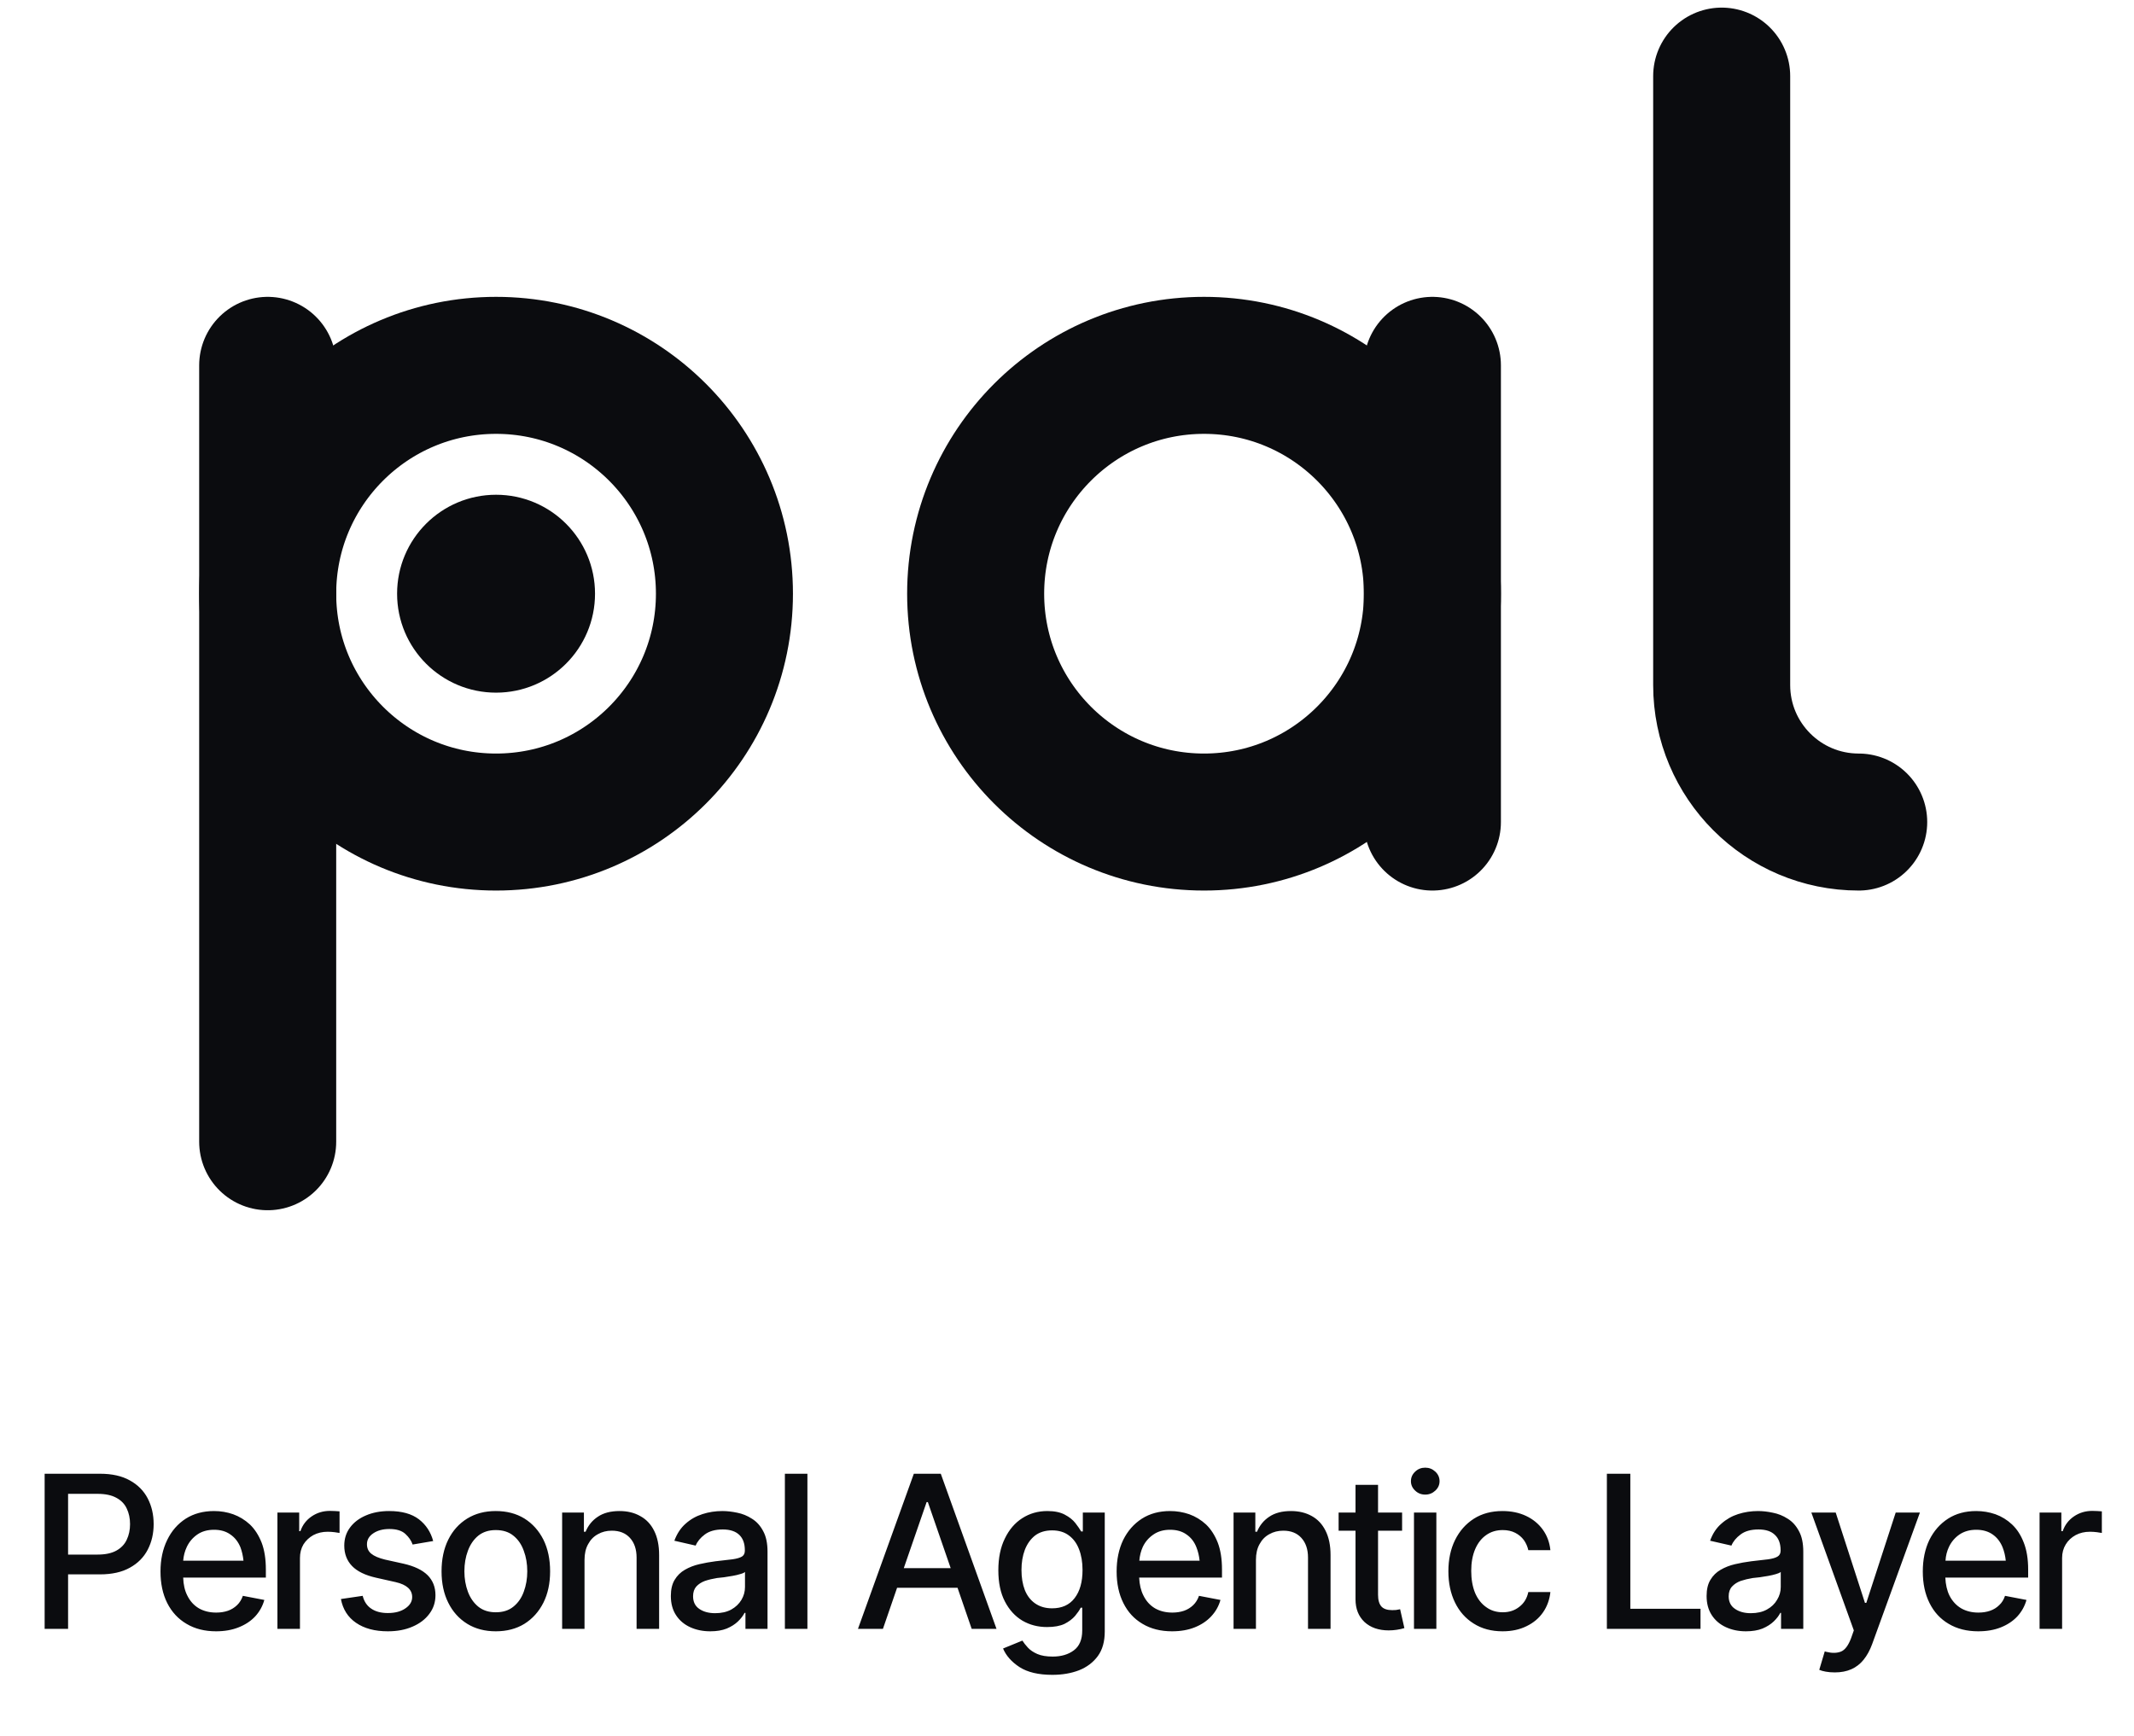
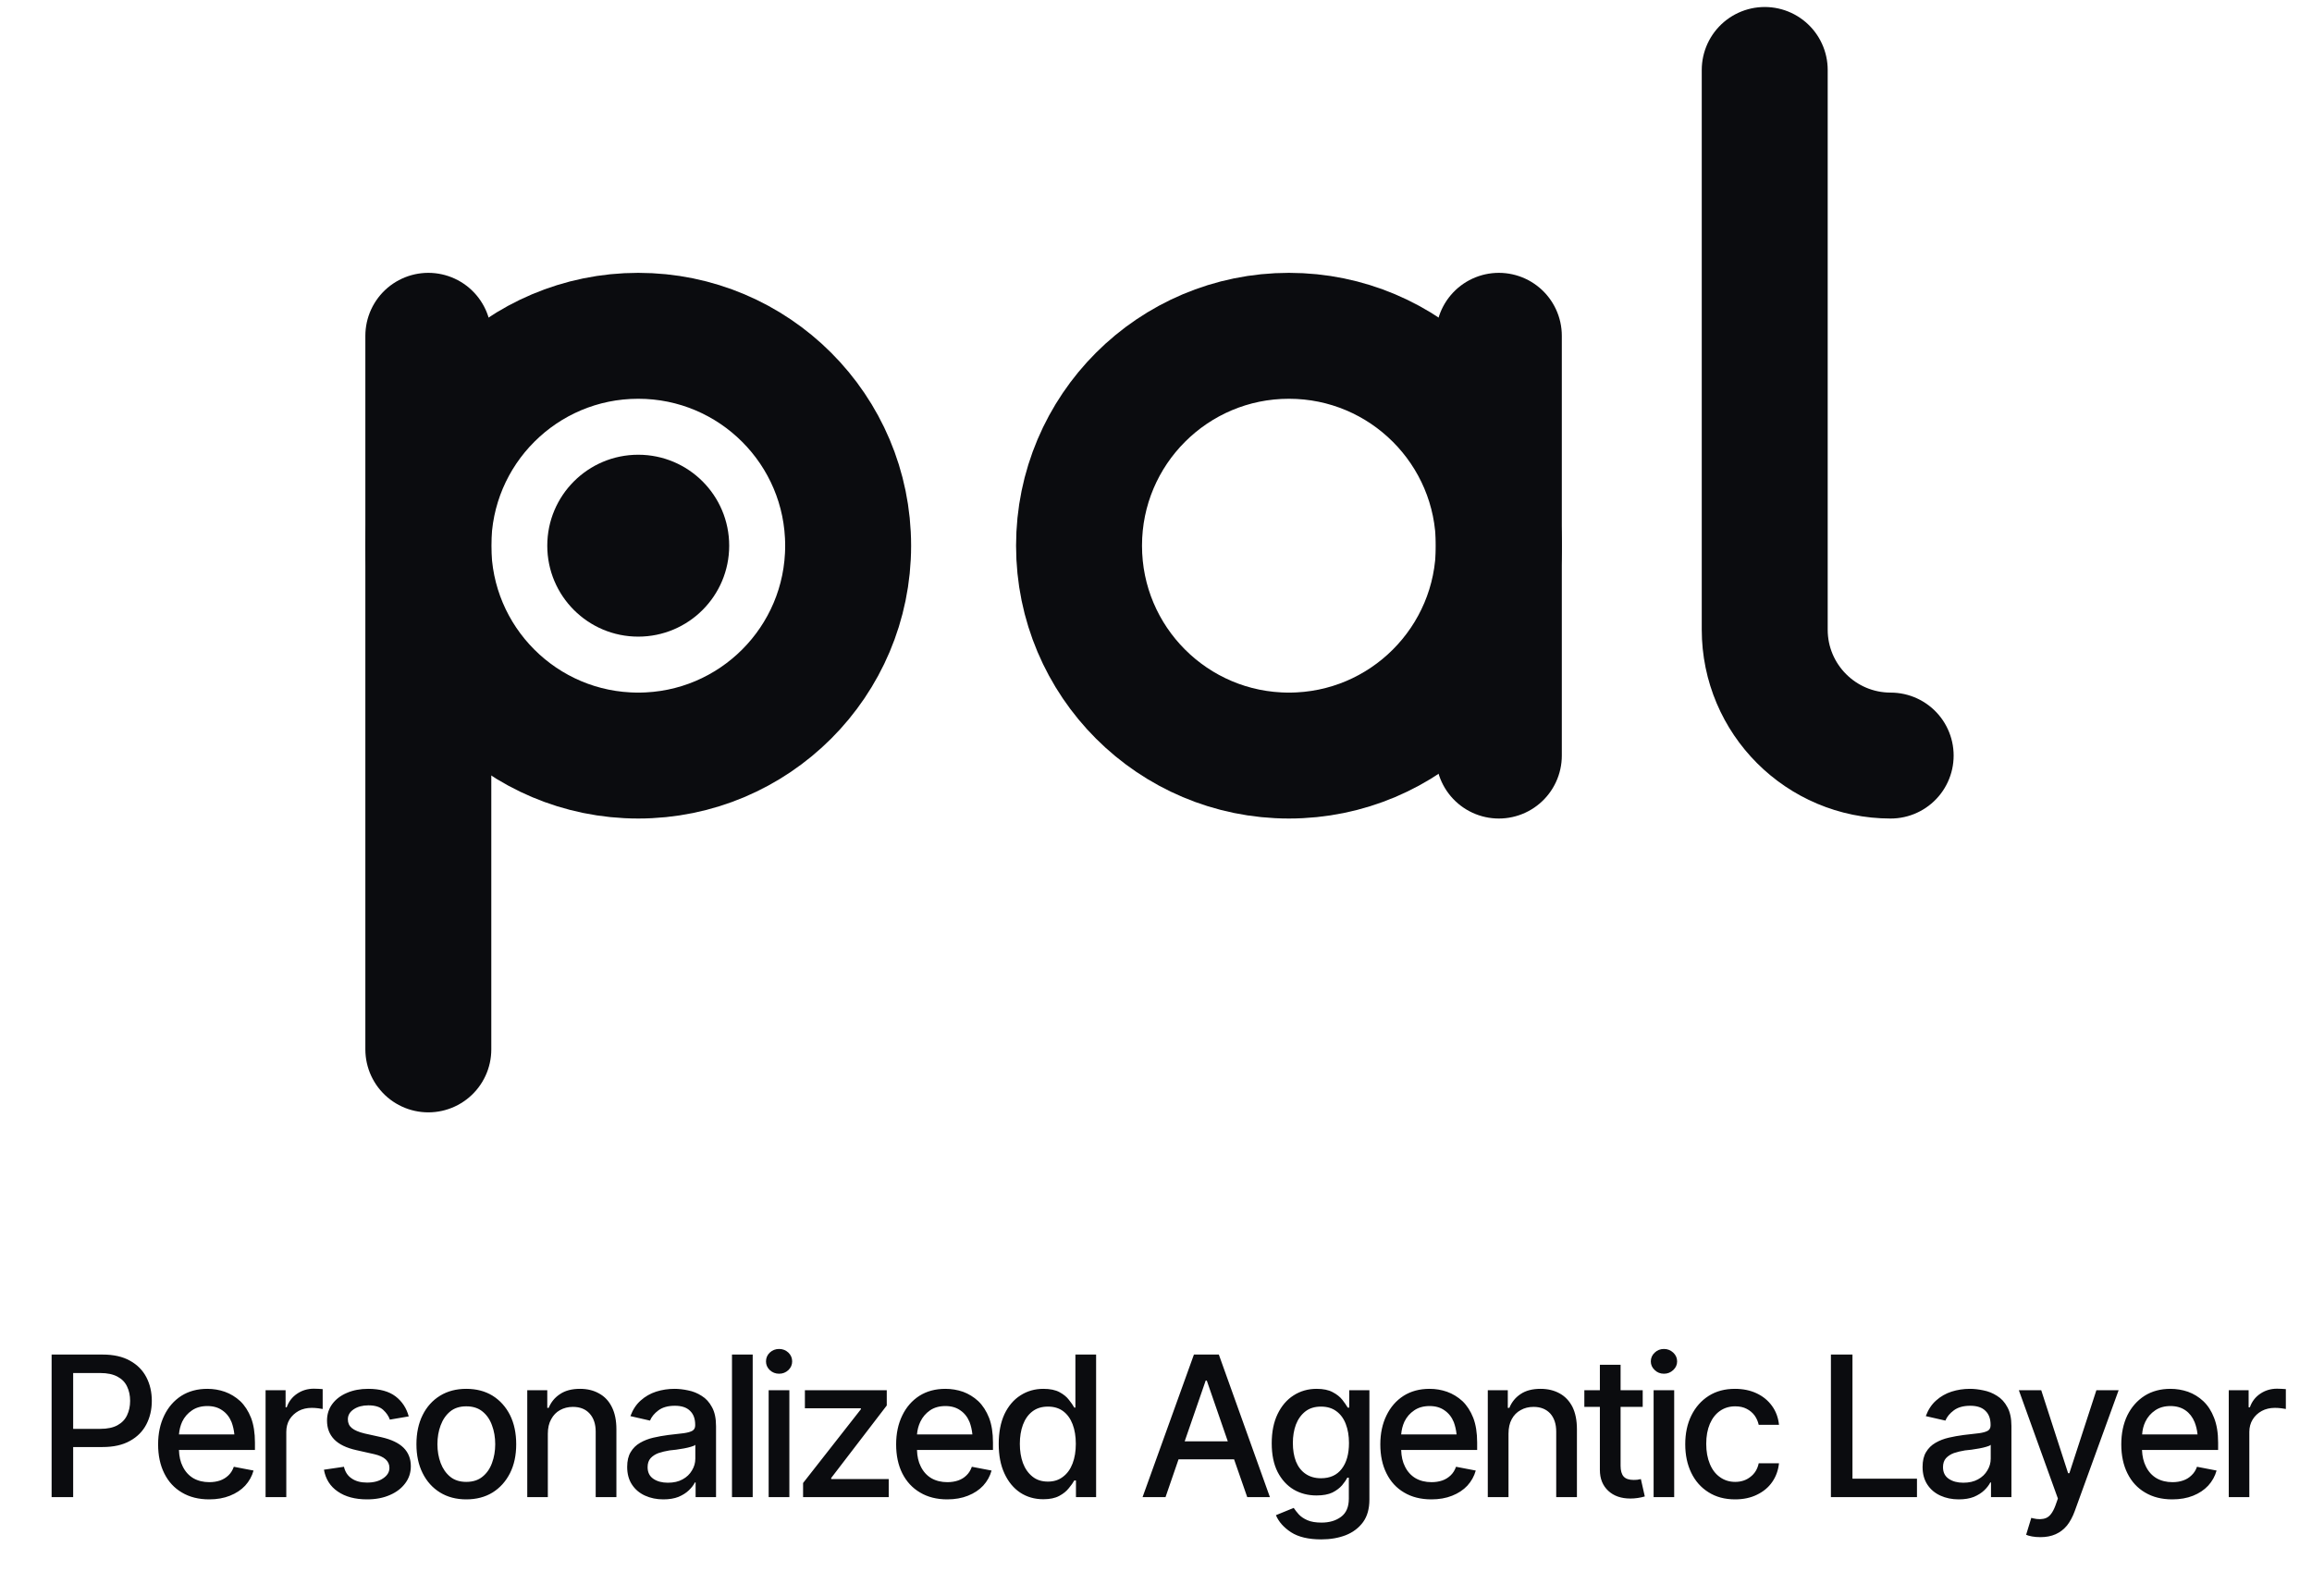
- <svg xmlns="http://www.w3.org/2000/svg" viewBox="-13 -11 140 114" width="300" height="244" role="img" aria-label="pal, Personal Agentic Layer">
+ <svg xmlns="http://www.w3.org/2000/svg" viewBox="-26 -11 165 114" width="300" height="207" role="img" aria-label="pal, Personalized Agentic Layer">
  <g fill="none" stroke="#0b0c0f" stroke-width="9" stroke-linecap="round">
    <path d="M4.5 13 V64 M81 13 V43 M100 -6 V34 A9 9 0 0 0 109 43" />
    <circle cx="19.5" cy="28" r="15" />
    <circle cx="66" cy="28" r="15" />
  </g>
  <circle cx="19.5" cy="28" r="6.5" fill="#0b0c0f" />
-   <path d="M-8.61 96L-10.15 96L-10.15 85.81L-6.51 85.81Q-5.33 85.81-4.55 86.25Q-3.77 86.68-3.38 87.43Q-2.99 88.18-2.99 89.12Q-2.99 90.05-3.38 90.80Q-3.77 91.55-4.55 91.98Q-5.33 92.42-6.52 92.42L-6.52 92.42L-8.61 92.42L-8.61 96ZM-8.61 87.13L-8.61 91.12L-6.67 91.12Q-5.91 91.12-5.44 90.86Q-4.97 90.60-4.76 90.15Q-4.54 89.69-4.54 89.12L-4.54 89.12Q-4.54 88.54-4.76 88.09Q-4.97 87.64-5.44 87.39Q-5.91 87.13-6.67 87.13L-6.67 87.13L-8.61 87.13ZM1.11 96.16L1.11 96.16Q-0.01 96.16-0.83 95.67Q-1.65 95.19-2.10 94.30Q-2.54 93.42-2.54 92.23L-2.54 92.23Q-2.54 91.06-2.10 90.16Q-1.67 89.27-0.88 88.76Q-0.09 88.26 0.98 88.26L0.98 88.26Q1.63 88.26 2.23 88.47Q2.84 88.69 3.33 89.14Q3.81 89.60 4.10 90.33Q4.38 91.06 4.38 92.10L4.38 92.10L4.38 92.63L-1.05 92.63Q-1.03 93.32-0.78 93.81L-0.78 93.81Q-0.51 94.36-0.02 94.65Q0.47 94.93 1.12 94.93L1.12 94.93Q1.54 94.93 1.89 94.81Q2.23 94.69 2.49 94.44Q2.74 94.20 2.87 93.83L2.87 93.83L4.28 94.10Q4.11 94.71 3.68 95.18Q3.25 95.64 2.59 95.90Q1.94 96.16 1.11 96.16ZM-1.05 91.52L-1.05 91.52L2.91 91.52Q2.86 91.04 2.71 90.64L2.71 90.64Q2.49 90.10 2.05 89.80Q1.62 89.49 0.98 89.49Q0.33 89.49-0.12 89.80Q-0.57 90.11-0.81 90.61L-0.81 90.61Q-1.01 91.03-1.05 91.52ZM6.62 96L5.14 96L5.14 88.36L6.57 88.36L6.57 89.58L6.65 89.58Q6.86 88.97 7.39 88.61Q7.92 88.25 8.59 88.25L8.59 88.25Q8.73 88.25 8.92 88.26Q9.11 88.27 9.22 88.28L9.22 88.28L9.22 89.70Q9.13 89.68 8.90 89.65Q8.67 89.62 8.44 89.62L8.44 89.62Q7.92 89.62 7.50 89.84Q7.09 90.07 6.85 90.45Q6.62 90.84 6.62 91.34L6.62 91.34L6.62 96ZM15.37 90.23L15.37 90.23L14.02 90.46Q13.89 90.08 13.54 89.76Q13.19 89.44 12.49 89.44L12.49 89.44Q11.86 89.44 11.44 89.72Q11.02 90.00 11.02 90.44L11.02 90.44Q11.02 90.83 11.30 91.06Q11.59 91.30 12.21 91.45L12.21 91.45L13.43 91.72Q14.48 91.96 15.00 92.47Q15.52 92.99 15.52 93.79L15.52 93.79Q15.52 94.48 15.12 95.01Q14.72 95.55 14.02 95.85Q13.32 96.16 12.39 96.16L12.39 96.16Q11.11 96.16 10.30 95.60Q9.50 95.05 9.31 94.04L9.31 94.04L10.74 93.83Q10.88 94.39 11.30 94.67Q11.72 94.96 12.39 94.96L12.39 94.96Q13.11 94.96 13.55 94.65Q13.99 94.35 13.99 93.91L13.99 93.91Q13.99 93.18 12.91 92.93L12.91 92.93L11.62 92.64Q10.55 92.40 10.04 91.87Q9.53 91.34 9.53 90.53L9.53 90.53Q9.53 89.85 9.91 89.34Q10.29 88.83 10.95 88.55Q11.62 88.26 12.48 88.26L12.48 88.26Q13.72 88.26 14.43 88.80Q15.13 89.34 15.37 90.23ZM19.48 96.16L19.48 96.16Q18.41 96.16 17.61 95.67Q16.80 95.17 16.36 94.28Q15.92 93.40 15.92 92.22L15.92 92.22Q15.92 91.03 16.36 90.14Q16.80 89.25 17.61 88.75Q18.41 88.26 19.48 88.26L19.48 88.26Q20.56 88.26 21.36 88.75Q22.16 89.25 22.61 90.14Q23.05 91.03 23.05 92.22L23.05 92.22Q23.05 93.40 22.61 94.28Q22.16 95.17 21.36 95.67Q20.56 96.16 19.48 96.16ZM19.48 94.91L19.48 94.91Q20.19 94.91 20.64 94.54Q21.10 94.17 21.32 93.56Q21.55 92.94 21.55 92.22L21.55 92.22Q21.55 91.48 21.32 90.87Q21.10 90.25 20.64 89.88Q20.19 89.51 19.48 89.51L19.48 89.51Q18.79 89.51 18.33 89.88Q17.88 90.25 17.65 90.87Q17.42 91.48 17.42 92.22L17.42 92.22Q17.42 92.94 17.65 93.56Q17.88 94.17 18.33 94.54Q18.79 94.91 19.48 94.91ZM25.31 91.47L25.31 91.47L25.31 96L23.84 96L23.84 88.36L25.27 88.36L25.27 89.62L25.38 89.62Q25.64 88.99 26.19 88.63Q26.74 88.26 27.61 88.26L27.61 88.26Q28.39 88.26 28.97 88.59Q29.56 88.91 29.88 89.55Q30.21 90.20 30.21 91.15L30.21 91.15L30.21 96L28.73 96L28.73 91.32Q28.73 90.50 28.29 90.02Q27.86 89.55 27.10 89.55L27.10 89.55Q26.59 89.55 26.19 89.78Q25.78 90.00 25.55 90.43Q25.31 90.85 25.31 91.47ZM33.57 96.16L33.57 96.16Q32.84 96.16 32.25 95.89Q31.66 95.62 31.32 95.10Q30.98 94.58 30.98 93.84L30.98 93.84Q30.98 93.19 31.23 92.78Q31.48 92.36 31.90 92.12Q32.33 91.87 32.85 91.75Q33.37 91.63 33.91 91.56L33.91 91.56Q34.60 91.48 35.03 91.43Q35.45 91.37 35.65 91.25Q35.84 91.13 35.84 90.87L35.84 90.87L35.84 90.83Q35.84 90.18 35.48 89.83Q35.11 89.47 34.39 89.47L34.39 89.47Q33.65 89.47 33.21 89.80Q32.78 90.12 32.61 90.53L32.61 90.53L31.21 90.21Q31.47 89.51 31.95 89.09Q32.43 88.66 33.06 88.46Q33.68 88.26 34.36 88.26L34.36 88.26Q34.82 88.26 35.34 88.37Q35.85 88.47 36.30 88.76Q36.76 89.04 37.04 89.57Q37.33 90.09 37.33 90.93L37.33 90.93L37.33 96L35.88 96L35.88 94.95L35.82 94.95Q35.68 95.23 35.39 95.51Q35.10 95.79 34.65 95.98Q34.20 96.16 33.57 96.16ZM33.89 94.97L33.89 94.97Q34.51 94.97 34.95 94.73Q35.38 94.49 35.62 94.09Q35.85 93.70 35.85 93.25L35.85 93.25L35.85 92.26Q35.77 92.34 35.54 92.40Q35.32 92.47 35.03 92.52Q34.74 92.57 34.47 92.61Q34.19 92.64 34.01 92.66L34.01 92.66Q33.58 92.73 33.22 92.85Q32.87 92.98 32.65 93.22Q32.44 93.46 32.44 93.86L32.44 93.86Q32.44 94.41 32.85 94.69Q33.26 94.97 33.89 94.97ZM38.47 85.81L39.95 85.81L39.95 96L38.47 96L38.47 85.81ZM45.84 93.30L44.91 96L43.27 96L46.94 85.81L48.71 85.81L52.37 96L50.74 96L49.81 93.30L45.84 93.30ZM46.28 92.01L49.36 92.01L47.86 87.67L47.78 87.67L46.28 92.01ZM56.04 99.02L56.04 99.02Q54.67 99.02 53.88 98.51Q53.10 98.00 52.80 97.29L52.80 97.29L54.07 96.77Q54.20 96.98 54.43 97.23Q54.66 97.48 55.05 97.65Q55.44 97.82 56.06 97.82L56.06 97.82Q56.90 97.82 57.45 97.41Q58.00 97.00 58.00 96.11L58.00 96.11L58.00 94.61L57.90 94.61Q57.78 94.85 57.53 95.15Q57.27 95.45 56.84 95.67Q56.40 95.88 55.69 95.88L55.69 95.88Q54.79 95.88 54.07 95.46Q53.35 95.03 52.92 94.20Q52.49 93.37 52.49 92.15L52.49 92.15Q52.49 90.93 52.92 90.06Q53.34 89.19 54.06 88.73Q54.79 88.26 55.71 88.26L55.71 88.26Q56.42 88.26 56.86 88.50Q57.30 88.73 57.55 89.05Q57.79 89.36 57.93 89.60L57.93 89.60L58.04 89.60L58.04 88.36L59.48 88.36L59.48 96.17Q59.48 97.16 59.03 97.78Q58.57 98.41 57.79 98.72Q57.01 99.02 56.04 99.02ZM56.02 94.65L56.02 94.65Q56.99 94.65 57.50 93.98Q58.02 93.31 58.02 92.13L58.02 92.13Q58.02 91.36 57.79 90.77Q57.57 90.19 57.12 89.86Q56.68 89.53 56.02 89.53L56.02 89.53Q55.35 89.53 54.90 89.87Q54.46 90.22 54.23 90.81Q54.01 91.40 54.01 92.13L54.01 92.13Q54.01 92.88 54.23 93.45Q54.46 94.02 54.91 94.33Q55.37 94.65 56.02 94.65ZM63.90 96.16L63.90 96.16Q62.78 96.16 61.96 95.67Q61.14 95.19 60.70 94.30Q60.26 93.42 60.26 92.23L60.26 92.23Q60.26 91.06 60.69 90.16Q61.13 89.27 61.92 88.76Q62.71 88.26 63.77 88.26L63.77 88.26Q64.42 88.26 65.03 88.47Q65.64 88.69 66.13 89.14Q66.61 89.60 66.90 90.33Q67.18 91.06 67.18 92.10L67.18 92.10L67.18 92.63L61.74 92.63Q61.77 93.32 62.02 93.81L62.02 93.81Q62.29 94.36 62.78 94.65Q63.27 94.93 63.92 94.93L63.92 94.93Q64.34 94.93 64.69 94.81Q65.03 94.69 65.29 94.44Q65.54 94.20 65.67 93.83L65.67 93.83L67.08 94.10Q66.91 94.71 66.47 95.18Q66.04 95.64 65.39 95.90Q64.74 96.16 63.90 96.16ZM61.75 91.52L61.75 91.52L65.71 91.52Q65.66 91.04 65.50 90.64L65.50 90.64Q65.29 90.10 64.85 89.80Q64.42 89.49 63.77 89.49Q63.13 89.49 62.68 89.80Q62.22 90.11 61.98 90.61L61.98 90.61Q61.79 91.03 61.75 91.52ZM69.41 91.47L69.41 91.47L69.41 96L67.94 96L67.94 88.36L69.37 88.36L69.37 89.62L69.48 89.62Q69.74 88.99 70.29 88.63Q70.84 88.26 71.71 88.26L71.71 88.26Q72.49 88.26 73.08 88.59Q73.66 88.91 73.98 89.55Q74.31 90.20 74.31 91.15L74.31 91.15L74.31 96L72.83 96L72.83 91.32Q72.83 90.50 72.39 90.02Q71.96 89.55 71.21 89.55L71.21 89.55Q70.69 89.55 70.29 89.78Q69.88 90.00 69.65 90.43Q69.41 90.85 69.41 91.47ZM77.43 88.36L79.01 88.36L79.01 89.55L77.43 89.55L77.43 93.76Q77.43 94.28 77.65 94.53Q77.87 94.77 78.36 94.77L78.36 94.77Q78.47 94.77 78.61 94.76Q78.74 94.74 78.88 94.71L78.88 94.71L79.16 95.95Q78.93 96.02 78.66 96.06Q78.40 96.10 78.13 96.10L78.13 96.10Q77.14 96.10 76.54 95.55Q75.95 94.99 75.95 94.06L75.95 94.06L75.95 89.55L74.84 89.55L74.84 88.36L75.95 88.36L75.95 86.54L77.43 86.54L77.43 88.36ZM81.26 96L79.79 96L79.79 88.36L81.26 88.36L81.26 96ZM80.53 87.18L80.53 87.18Q80.14 87.18 79.87 86.92Q79.59 86.66 79.59 86.30L79.59 86.30Q79.59 85.93 79.87 85.67Q80.14 85.41 80.53 85.41L80.53 85.41Q80.91 85.41 81.19 85.67Q81.47 85.93 81.47 86.30L81.47 86.30Q81.47 86.66 81.19 86.92Q80.91 87.18 80.53 87.18ZM85.61 96.16L85.61 96.16Q84.51 96.16 83.71 95.65Q82.91 95.15 82.48 94.26Q82.05 93.37 82.05 92.22L82.05 92.22Q82.05 91.05 82.49 90.16Q82.93 89.27 83.73 88.76Q84.52 88.26 85.60 88.26L85.60 88.26Q86.47 88.26 87.15 88.58Q87.83 88.90 88.25 89.48Q88.67 90.06 88.75 90.83L88.75 90.83L87.30 90.83Q87.22 90.47 87.01 90.17Q86.79 89.87 86.44 89.69Q86.09 89.51 85.62 89.51L85.62 89.51Q84.99 89.51 84.53 89.84Q84.07 90.16 83.81 90.76Q83.55 91.37 83.55 92.19L83.55 92.19Q83.55 93.01 83.80 93.63Q84.06 94.24 84.53 94.57Q84.99 94.91 85.62 94.91L85.62 94.91Q86.26 94.91 86.71 94.55Q87.17 94.20 87.30 93.58L87.30 93.58L88.75 93.58Q88.67 94.33 88.27 94.91Q87.87 95.49 87.19 95.82Q86.51 96.16 85.61 96.16ZM98.61 96L92.46 96L92.46 85.81L94.00 85.81L94.00 94.68L98.61 94.68L98.61 96ZM101.59 96.16L101.59 96.16Q100.87 96.16 100.28 95.89Q99.69 95.62 99.35 95.10Q99.01 94.58 99.01 93.84L99.01 93.84Q99.01 93.19 99.26 92.78Q99.51 92.36 99.93 92.12Q100.36 91.87 100.88 91.75Q101.39 91.63 101.94 91.56L101.94 91.56Q102.63 91.48 103.06 91.43Q103.48 91.37 103.67 91.25Q103.87 91.13 103.87 90.87L103.87 90.87L103.87 90.83Q103.87 90.18 103.50 89.83Q103.14 89.47 102.42 89.47L102.42 89.47Q101.67 89.47 101.24 89.80Q100.81 90.12 100.64 90.53L100.64 90.53L99.24 90.21Q99.49 89.51 99.98 89.09Q100.46 88.66 101.08 88.46Q101.71 88.26 102.39 88.26L102.39 88.26Q102.85 88.26 103.36 88.37Q103.88 88.47 104.33 88.76Q104.79 89.04 105.07 89.57Q105.36 90.09 105.36 90.93L105.36 90.93L105.36 96L103.90 96L103.90 94.95L103.85 94.95Q103.71 95.23 103.42 95.51Q103.13 95.79 102.68 95.98Q102.23 96.16 101.59 96.16ZM101.91 94.97L101.91 94.97Q102.54 94.97 102.97 94.73Q103.41 94.49 103.64 94.09Q103.88 93.70 103.88 93.25L103.88 93.25L103.88 92.26Q103.79 92.34 103.57 92.40Q103.34 92.47 103.06 92.52Q102.77 92.57 102.50 92.61Q102.22 92.64 102.04 92.66L102.04 92.66Q101.61 92.73 101.25 92.85Q100.90 92.98 100.68 93.22Q100.46 93.46 100.46 93.86L100.46 93.86Q100.46 94.41 100.88 94.69Q101.29 94.97 101.91 94.97ZM107.43 98.86L107.43 98.86Q107.10 98.86 106.83 98.81Q106.56 98.76 106.41 98.69L106.41 98.69L106.77 97.48L106.88 97.51Q107.44 97.65 107.84 97.49Q108.23 97.33 108.50 96.61L108.50 96.61L108.68 96.10L105.89 88.36L107.49 88.36L109.41 94.29L109.50 94.29L111.43 88.36L113.02 88.36L109.88 97.01Q109.66 97.61 109.32 98.03Q108.99 98.44 108.52 98.65Q108.05 98.86 107.43 98.86ZM116.85 96.16L116.85 96.16Q115.73 96.16 114.91 95.67Q114.09 95.19 113.65 94.30Q113.21 93.42 113.21 92.23L113.21 92.23Q113.21 91.06 113.64 90.16Q114.08 89.27 114.87 88.76Q115.65 88.26 116.72 88.26L116.72 88.26Q117.37 88.26 117.98 88.47Q118.59 88.69 119.07 89.14Q119.56 89.60 119.84 90.33Q120.13 91.06 120.13 92.10L120.13 92.10L120.13 92.63L114.69 92.63Q114.72 93.32 114.96 93.81L114.96 93.81Q115.24 94.36 115.73 94.65Q116.22 94.93 116.86 94.93L116.86 94.93Q117.29 94.93 117.63 94.81Q117.98 94.69 118.23 94.44Q118.49 94.20 118.61 93.83L118.61 93.83L120.02 94.10Q119.85 94.71 119.42 95.18Q118.99 95.64 118.34 95.90Q117.69 96.16 116.85 96.16ZM114.70 91.52L114.70 91.52L118.66 91.52Q118.61 91.04 118.45 90.64L118.45 90.64Q118.23 90.10 117.80 89.80Q117.36 89.49 116.72 89.49Q116.08 89.49 115.62 89.80Q115.17 90.11 114.93 90.61L114.93 90.61Q114.73 91.03 114.70 91.52ZM122.36 96L120.88 96L120.88 88.36L122.31 88.36L122.31 89.58L122.40 89.58Q122.61 88.97 123.14 88.61Q123.67 88.25 124.34 88.25L124.34 88.25Q124.47 88.25 124.66 88.26Q124.85 88.27 124.97 88.28L124.97 88.28L124.97 89.70Q124.88 89.68 124.65 89.65Q124.42 89.62 124.19 89.62L124.19 89.62Q123.66 89.62 123.25 89.84Q122.83 90.07 122.60 90.45Q122.36 90.84 122.36 91.34L122.36 91.34L122.36 96Z" fill="#0b0c0f" />
+   <path d="M-20.88 96L-22.42 96L-22.42 85.81L-18.78 85.81Q-17.60 85.81-16.82 86.25Q-16.04 86.68-15.65 87.43Q-15.26 88.18-15.26 89.12Q-15.26 90.05-15.65 90.80Q-16.04 91.55-16.82 91.98Q-17.60 92.42-18.79 92.42L-18.79 92.42L-20.88 92.42L-20.88 96ZM-20.88 87.13L-20.88 91.12L-18.94 91.12Q-18.18 91.12-17.71 90.86Q-17.24 90.60-17.03 90.15Q-16.81 89.69-16.81 89.12L-16.81 89.12Q-16.81 88.54-17.03 88.09Q-17.24 87.64-17.71 87.39Q-18.19 87.13-18.94 87.13L-18.94 87.13L-20.88 87.13ZM-11.16 96.16L-11.16 96.16Q-12.29 96.16-13.11 95.67Q-13.93 95.19-14.37 94.30Q-14.81 93.42-14.81 92.23L-14.81 92.23Q-14.81 91.06-14.37 90.16Q-13.94 89.27-13.15 88.76Q-12.36 88.26-11.29 88.26L-11.29 88.26Q-10.64 88.26-10.04 88.47Q-9.43 88.69-8.94 89.14Q-8.46 89.60-8.17 90.33Q-7.89 91.06-7.89 92.10L-7.89 92.10L-7.89 92.63L-13.32 92.63Q-13.30 93.32-13.05 93.81L-13.05 93.81Q-12.78 94.36-12.29 94.65Q-11.80 94.93-11.15 94.93L-11.15 94.93Q-10.73 94.93-10.38 94.81Q-10.04 94.69-9.78 94.44Q-9.53 94.20-9.40 93.83L-9.40 93.83L-7.99 94.10Q-8.16 94.71-8.59 95.18Q-9.02 95.64-9.68 95.90Q-10.33 96.16-11.16 96.16ZM-13.32 91.52L-13.32 91.52L-9.36 91.52Q-9.41 91.04-9.56 90.64L-9.56 90.64Q-9.78 90.10-10.22 89.80Q-10.65 89.49-11.29 89.49Q-11.94 89.49-12.39 89.80Q-12.85 90.11-13.09 90.61L-13.09 90.61Q-13.28 91.03-13.32 91.52ZM-5.65 96L-7.13 96L-7.13 88.36L-5.70 88.36L-5.70 89.58L-5.62 89.58Q-5.41 88.97-4.88 88.61Q-4.35 88.25-3.68 88.25L-3.68 88.25Q-3.54 88.25-3.35 88.26Q-3.17 88.27-3.05 88.28L-3.05 88.28L-3.05 89.70Q-3.14 89.68-3.37 89.65Q-3.60 89.62-3.83 89.62L-3.83 89.62Q-4.36 89.62-4.77 89.84Q-5.18 90.07-5.42 90.45Q-5.65 90.84-5.65 91.34L-5.65 91.34L-5.65 96ZM3.10 90.23L3.10 90.23L1.75 90.46Q1.62 90.08 1.27 89.76Q0.92 89.44 0.22 89.44L0.22 89.44Q-0.41 89.44-0.83 89.72Q-1.25 90.00-1.25 90.44L-1.25 90.44Q-1.25 90.83-0.97 91.06Q-0.68 91.30-0.06 91.45L-0.06 91.45L1.16 91.72Q2.21 91.96 2.73 92.47Q3.25 92.99 3.25 93.79L3.25 93.79Q3.25 94.48 2.85 95.01Q2.45 95.55 1.75 95.85Q1.05 96.16 0.12 96.16L0.12 96.16Q-1.16 96.16-1.97 95.60Q-2.78 95.05-2.96 94.04L-2.96 94.04L-1.53 93.83Q-1.40 94.39-0.97 94.67Q-0.55 94.96 0.12 94.96L0.12 94.96Q0.84 94.96 1.28 94.65Q1.72 94.35 1.72 93.91L1.72 93.91Q1.72 93.18 0.64 92.93L0.64 92.93L-0.65 92.64Q-1.72 92.40-2.23 91.87Q-2.74 91.34-2.74 90.53L-2.74 90.53Q-2.74 89.85-2.36 89.34Q-1.98 88.83-1.32 88.55Q-0.65 88.26 0.20 88.26L0.20 88.26Q1.45 88.26 2.16 88.80Q2.86 89.34 3.10 90.23ZM7.21 96.16L7.21 96.16Q6.14 96.16 5.34 95.67Q4.53 95.17 4.09 94.28Q3.65 93.40 3.65 92.22L3.65 92.22Q3.65 91.03 4.09 90.14Q4.53 89.25 5.34 88.75Q6.14 88.26 7.21 88.26L7.21 88.26Q8.29 88.26 9.09 88.75Q9.89 89.25 10.34 90.14Q10.78 91.03 10.78 92.22L10.78 92.22Q10.78 93.40 10.34 94.28Q9.89 95.17 9.09 95.67Q8.29 96.16 7.21 96.16ZM7.21 94.91L7.21 94.91Q7.92 94.91 8.37 94.54Q8.83 94.17 9.05 93.56Q9.28 92.94 9.28 92.22L9.28 92.22Q9.28 91.48 9.05 90.87Q8.83 90.25 8.37 89.88Q7.92 89.51 7.21 89.51L7.21 89.51Q6.51 89.51 6.06 89.88Q5.61 90.25 5.38 90.87Q5.15 91.48 5.15 92.22L5.15 92.22Q5.15 92.94 5.38 93.56Q5.61 94.17 6.06 94.54Q6.51 94.91 7.21 94.91ZM13.04 91.47L13.04 91.47L13.04 96L11.57 96L11.57 88.36L13.00 88.36L13.00 89.62L13.10 89.62Q13.36 88.99 13.92 88.63Q14.47 88.26 15.34 88.26L15.34 88.26Q16.12 88.26 16.70 88.59Q17.29 88.91 17.61 89.55Q17.94 90.20 17.94 91.15L17.94 91.15L17.94 96L16.46 96L16.46 91.32Q16.46 90.50 16.02 90.02Q15.59 89.55 14.83 89.55L14.83 89.55Q14.32 89.55 13.91 89.78Q13.51 90.00 13.28 90.43Q13.04 90.85 13.04 91.47ZM21.29 96.16L21.29 96.16Q20.57 96.16 19.98 95.89Q19.39 95.62 19.05 95.10Q18.71 94.58 18.71 93.84L18.71 93.84Q18.71 93.19 18.96 92.78Q19.21 92.36 19.63 92.12Q20.06 91.87 20.58 91.75Q21.10 91.63 21.64 91.56L21.64 91.56Q22.33 91.48 22.76 91.43Q23.18 91.37 23.38 91.25Q23.57 91.13 23.57 90.87L23.57 90.87L23.57 90.83Q23.57 90.18 23.20 89.83Q22.84 89.47 22.12 89.47L22.12 89.47Q21.38 89.47 20.94 89.80Q20.51 90.12 20.34 90.53L20.34 90.53L18.94 90.21Q19.20 89.51 19.68 89.09Q20.16 88.66 20.78 88.46Q21.41 88.26 22.09 88.26L22.09 88.26Q22.55 88.26 23.06 88.37Q23.58 88.47 24.03 88.76Q24.49 89.04 24.77 89.57Q25.06 90.09 25.06 90.93L25.06 90.93L25.06 96L23.60 96L23.60 94.95L23.55 94.95Q23.41 95.23 23.12 95.51Q22.83 95.79 22.38 95.98Q21.93 96.16 21.29 96.16ZM21.62 94.97L21.62 94.97Q22.24 94.97 22.67 94.73Q23.11 94.49 23.34 94.09Q23.58 93.70 23.58 93.25L23.58 93.25L23.58 92.26Q23.50 92.34 23.27 92.40Q23.04 92.47 22.76 92.52Q22.47 92.57 22.20 92.61Q21.92 92.64 21.74 92.66L21.74 92.66Q21.31 92.73 20.95 92.85Q20.60 92.98 20.38 93.22Q20.17 93.46 20.17 93.86L20.17 93.86Q20.17 94.41 20.58 94.69Q20.99 94.97 21.62 94.97ZM26.20 85.81L27.68 85.81L27.68 96L26.20 96L26.20 85.81ZM30.30 96L28.82 96L28.82 88.36L30.30 88.36L30.30 96ZM29.57 87.18L29.57 87.18Q29.18 87.18 28.90 86.92Q28.63 86.66 28.63 86.30L28.63 86.30Q28.63 85.93 28.90 85.67Q29.18 85.41 29.57 85.41L29.57 85.41Q29.95 85.41 30.23 85.67Q30.50 85.93 30.50 86.30L30.50 86.30Q30.50 86.66 30.23 86.92Q29.95 87.18 29.57 87.18ZM37.40 96L31.28 96L31.28 94.99L35.41 89.72L35.41 89.65L31.41 89.65L31.41 88.36L37.26 88.36L37.26 89.45L33.29 94.63L33.29 94.71L37.40 94.71L37.40 96ZM41.58 96.16L41.58 96.16Q40.46 96.16 39.64 95.67Q38.82 95.19 38.37 94.30Q37.93 93.42 37.93 92.23L37.93 92.23Q37.93 91.06 38.37 90.16Q38.80 89.27 39.59 88.76Q40.38 88.26 41.45 88.26L41.45 88.26Q42.10 88.26 42.71 88.47Q43.31 88.69 43.80 89.14Q44.28 89.60 44.57 90.33Q44.85 91.06 44.85 92.10L44.85 92.10L44.85 92.63L39.42 92.63Q39.44 93.32 39.69 93.81L39.69 93.81Q39.96 94.36 40.45 94.65Q40.94 94.93 41.59 94.93L41.59 94.93Q42.01 94.93 42.36 94.81Q42.71 94.69 42.96 94.44Q43.21 94.20 43.34 93.83L43.34 93.83L44.75 94.10Q44.58 94.71 44.15 95.18Q43.72 95.64 43.06 95.90Q42.41 96.16 41.58 96.16ZM39.42 91.52L39.42 91.52L43.38 91.52Q43.33 91.04 43.18 90.64L43.18 90.64Q42.96 90.10 42.52 89.80Q42.09 89.49 41.45 89.49Q40.80 89.49 40.35 89.80Q39.90 90.11 39.66 90.61L39.66 90.61Q39.46 91.03 39.42 91.52ZM48.45 96.15L48.45 96.15Q47.52 96.15 46.80 95.68Q46.08 95.20 45.67 94.31Q45.26 93.43 45.26 92.20L45.26 92.20Q45.26 90.96 45.67 90.07Q46.09 89.19 46.81 88.73Q47.54 88.26 48.45 88.26L48.45 88.26Q49.17 88.26 49.61 88.50Q50.04 88.73 50.28 89.05Q50.53 89.36 50.66 89.60L50.66 89.60L50.74 89.60L50.74 85.81L52.22 85.81L52.22 96L50.78 96L50.78 94.81L50.66 94.81Q50.53 95.05 50.27 95.36Q50.02 95.68 49.59 95.91Q49.15 96.15 48.45 96.15ZM48.78 94.89L48.78 94.89Q49.42 94.89 49.86 94.54Q50.31 94.20 50.54 93.59Q50.77 92.99 50.77 92.19L50.77 92.19Q50.77 91.39 50.54 90.79Q50.31 90.19 49.87 89.86Q49.43 89.53 48.78 89.53L48.78 89.53Q48.11 89.53 47.66 89.88Q47.22 90.22 46.99 90.83Q46.77 91.43 46.77 92.19L46.77 92.19Q46.77 92.95 46.99 93.56Q47.22 94.17 47.67 94.53Q48.11 94.89 48.78 94.89ZM58.11 93.30L57.18 96L55.54 96L59.21 85.81L60.99 85.81L64.64 96L63.02 96L62.08 93.30L58.11 93.30ZM58.55 92.01L61.63 92.01L60.13 87.67L60.05 87.67L58.55 92.01ZM68.31 99.02L68.31 99.02Q66.94 99.02 66.15 98.51Q65.37 98.00 65.07 97.29L65.07 97.29L66.34 96.77Q66.48 96.98 66.70 97.23Q66.93 97.48 67.32 97.65Q67.71 97.82 68.33 97.82L68.33 97.82Q69.17 97.82 69.72 97.41Q70.28 97.00 70.28 96.11L70.28 96.11L70.28 94.61L70.17 94.61Q70.05 94.85 69.80 95.15Q69.54 95.45 69.11 95.67Q68.67 95.88 67.97 95.88L67.97 95.88Q67.06 95.88 66.34 95.46Q65.62 95.03 65.19 94.20Q64.77 93.37 64.77 92.15L64.77 92.15Q64.77 90.93 65.19 90.06Q65.61 89.19 66.33 88.73Q67.06 88.26 67.98 88.26L67.98 88.26Q68.69 88.26 69.13 88.50Q69.57 88.73 69.82 89.05Q70.06 89.36 70.20 89.60L70.20 89.60L70.31 89.60L70.31 88.36L71.75 88.36L71.75 96.17Q71.75 97.16 71.30 97.78Q70.84 98.41 70.06 98.72Q69.28 99.02 68.31 99.02ZM68.29 94.65L68.29 94.65Q69.26 94.65 69.77 93.98Q70.29 93.31 70.29 92.13L70.29 92.13Q70.29 91.36 70.06 90.77Q69.84 90.19 69.39 89.86Q68.95 89.53 68.29 89.53L68.29 89.53Q67.62 89.53 67.18 89.87Q66.73 90.22 66.50 90.81Q66.28 91.40 66.28 92.13L66.28 92.13Q66.28 92.88 66.50 93.45Q66.73 94.02 67.18 94.33Q67.64 94.65 68.29 94.65ZM76.18 96.16L76.18 96.16Q75.05 96.16 74.23 95.67Q73.41 95.19 72.97 94.30Q72.53 93.42 72.53 92.23L72.53 92.23Q72.53 91.06 72.97 90.16Q73.40 89.27 74.19 88.76Q74.98 88.26 76.05 88.26L76.05 88.26Q76.70 88.26 77.30 88.47Q77.91 88.69 78.40 89.14Q78.88 89.60 79.17 90.33Q79.45 91.06 79.45 92.10L79.45 92.10L79.45 92.63L74.02 92.63Q74.04 93.32 74.29 93.81L74.29 93.81Q74.56 94.36 75.05 94.65Q75.54 94.93 76.19 94.93L76.19 94.93Q76.61 94.93 76.96 94.81Q77.30 94.69 77.56 94.44Q77.81 94.20 77.94 93.83L77.94 93.83L79.35 94.10Q79.18 94.71 78.75 95.18Q78.32 95.64 77.66 95.90Q77.01 96.16 76.18 96.16ZM74.02 91.52L74.02 91.52L77.98 91.52Q77.93 91.04 77.78 90.64L77.78 90.64Q77.56 90.10 77.12 89.80Q76.69 89.49 76.05 89.49Q75.40 89.49 74.95 89.80Q74.49 90.11 74.25 90.61L74.25 90.61Q74.06 91.03 74.02 91.52ZM81.69 91.47L81.69 91.47L81.69 96L80.21 96L80.21 88.36L81.64 88.36L81.64 89.62L81.75 89.62Q82.01 88.99 82.56 88.63Q83.11 88.26 83.98 88.26L83.98 88.26Q84.76 88.26 85.35 88.59Q85.93 88.91 86.26 89.55Q86.58 90.20 86.58 91.15L86.58 91.15L86.58 96L85.10 96L85.10 91.32Q85.10 90.50 84.67 90.02Q84.23 89.55 83.48 89.55L83.48 89.55Q82.96 89.55 82.56 89.78Q82.15 90.00 81.92 90.43Q81.69 90.85 81.69 91.47ZM89.70 88.36L91.28 88.36L91.28 89.55L89.70 89.55L89.70 93.76Q89.70 94.28 89.92 94.53Q90.14 94.77 90.63 94.77L90.63 94.77Q90.74 94.77 90.88 94.76Q91.01 94.74 91.15 94.71L91.15 94.71L91.43 95.95Q91.20 96.02 90.93 96.06Q90.67 96.10 90.40 96.10L90.40 96.10Q89.41 96.10 88.82 95.55Q88.22 94.99 88.22 94.06L88.22 94.06L88.22 89.55L87.11 89.55L87.11 88.36L88.22 88.36L88.22 86.54L89.70 86.54L89.70 88.36ZM93.53 96L92.06 96L92.06 88.36L93.53 88.36L93.53 96ZM92.80 87.18L92.80 87.18Q92.41 87.18 92.14 86.92Q91.86 86.66 91.86 86.30L91.86 86.30Q91.86 85.93 92.14 85.67Q92.41 85.41 92.80 85.41L92.80 85.41Q93.18 85.41 93.46 85.67Q93.74 85.93 93.74 86.30L93.74 86.30Q93.74 86.66 93.46 86.92Q93.18 87.18 92.80 87.18ZM97.88 96.16L97.88 96.16Q96.78 96.16 95.98 95.65Q95.18 95.15 94.75 94.26Q94.32 93.37 94.32 92.22L94.32 92.22Q94.32 91.05 94.76 90.16Q95.20 89.27 96.00 88.76Q96.79 88.26 97.87 88.26L97.87 88.26Q98.74 88.26 99.42 88.58Q100.10 88.90 100.52 89.48Q100.94 90.06 101.02 90.83L101.02 90.83L99.57 90.83Q99.49 90.47 99.28 90.17Q99.06 89.87 98.71 89.69Q98.37 89.51 97.89 89.51L97.89 89.51Q97.27 89.51 96.80 89.84Q96.34 90.16 96.08 90.76Q95.82 91.37 95.82 92.19L95.82 92.19Q95.82 93.01 96.08 93.63Q96.33 94.24 96.80 94.57Q97.27 94.91 97.89 94.91L97.89 94.91Q98.53 94.91 98.98 94.55Q99.44 94.20 99.57 93.58L99.57 93.58L101.02 93.58Q100.94 94.33 100.54 94.91Q100.14 95.49 99.46 95.82Q98.78 96.16 97.88 96.16ZM110.88 96L104.73 96L104.73 85.81L106.27 85.81L106.27 94.68L110.88 94.68L110.88 96ZM113.86 96.16L113.86 96.16Q113.14 96.16 112.55 95.89Q111.96 95.62 111.62 95.10Q111.28 94.58 111.28 93.84L111.28 93.84Q111.28 93.19 111.53 92.78Q111.78 92.36 112.20 92.12Q112.63 91.87 113.15 91.75Q113.67 91.63 114.21 91.56L114.21 91.56Q114.90 91.48 115.33 91.43Q115.75 91.37 115.95 91.25Q116.14 91.13 116.14 90.87L116.14 90.87L116.14 90.83Q116.14 90.18 115.77 89.83Q115.41 89.47 114.69 89.47L114.69 89.47Q113.95 89.47 113.51 89.80Q113.08 90.12 112.91 90.53L112.91 90.53L111.51 90.21Q111.77 89.51 112.25 89.09Q112.73 88.66 113.35 88.46Q113.98 88.26 114.66 88.26L114.66 88.26Q115.12 88.26 115.63 88.37Q116.15 88.47 116.60 88.76Q117.06 89.04 117.34 89.57Q117.63 90.09 117.63 90.93L117.63 90.93L117.63 96L116.17 96L116.17 94.95L116.12 94.95Q115.98 95.23 115.69 95.51Q115.40 95.79 114.95 95.98Q114.50 96.16 113.86 96.16ZM114.19 94.97L114.19 94.97Q114.81 94.97 115.24 94.73Q115.68 94.49 115.91 94.09Q116.15 93.70 116.15 93.25L116.15 93.25L116.15 92.26Q116.07 92.34 115.84 92.40Q115.61 92.47 115.33 92.52Q115.04 92.57 114.77 92.61Q114.49 92.64 114.31 92.66L114.31 92.66Q113.88 92.73 113.52 92.85Q113.17 92.98 112.95 93.22Q112.74 93.46 112.74 93.86L112.74 93.86Q112.74 94.41 113.15 94.69Q113.56 94.97 114.19 94.97ZM119.70 98.86L119.70 98.86Q119.37 98.86 119.10 98.81Q118.83 98.76 118.68 98.69L118.68 98.69L119.05 97.48L119.15 97.51Q119.72 97.65 120.11 97.49Q120.50 97.33 120.77 96.61L120.77 96.61L120.95 96.10L118.16 88.36L119.76 88.36L121.68 94.29L121.77 94.29L123.70 88.36L125.29 88.36L122.15 97.01Q121.93 97.61 121.60 98.03Q121.26 98.44 120.79 98.65Q120.32 98.86 119.70 98.86ZM129.12 96.16L129.12 96.16Q128.00 96.16 127.18 95.67Q126.36 95.19 125.92 94.30Q125.48 93.42 125.48 92.23L125.48 92.23Q125.48 91.06 125.91 90.16Q126.35 89.27 127.14 88.76Q127.93 88.26 128.99 88.26L128.99 88.26Q129.64 88.26 130.25 88.47Q130.86 88.69 131.34 89.14Q131.83 89.60 132.11 90.33Q132.40 91.06 132.40 92.10L132.40 92.10L132.40 92.63L126.96 92.63Q126.99 93.32 127.24 93.81L127.24 93.81Q127.51 94.36 128.00 94.65Q128.49 94.93 129.14 94.93L129.14 94.93Q129.56 94.93 129.90 94.81Q130.25 94.69 130.50 94.44Q130.76 94.20 130.89 93.83L130.89 93.83L132.29 94.10Q132.12 94.71 131.69 95.18Q131.26 95.64 130.61 95.90Q129.96 96.16 129.12 96.16ZM126.97 91.52L126.97 91.52L130.93 91.52Q130.88 91.04 130.72 90.64L130.72 90.64Q130.50 90.10 130.07 89.80Q129.63 89.49 128.99 89.49Q128.35 89.49 127.90 89.80Q127.44 90.11 127.20 90.61L127.20 90.61Q127.00 91.03 126.97 91.52ZM134.63 96L133.16 96L133.16 88.36L134.58 88.36L134.58 89.58L134.67 89.58Q134.88 88.97 135.41 88.61Q135.94 88.25 136.61 88.25L136.61 88.25Q136.74 88.25 136.93 88.26Q137.12 88.27 137.24 88.28L137.24 88.28L137.24 89.70Q137.15 89.68 136.92 89.65Q136.69 89.62 136.46 89.62L136.46 89.62Q135.93 89.62 135.52 89.84Q135.10 90.07 134.87 90.45Q134.63 90.84 134.63 91.34L134.63 91.34L134.63 96Z" fill="#0b0c0f" />
</svg>
